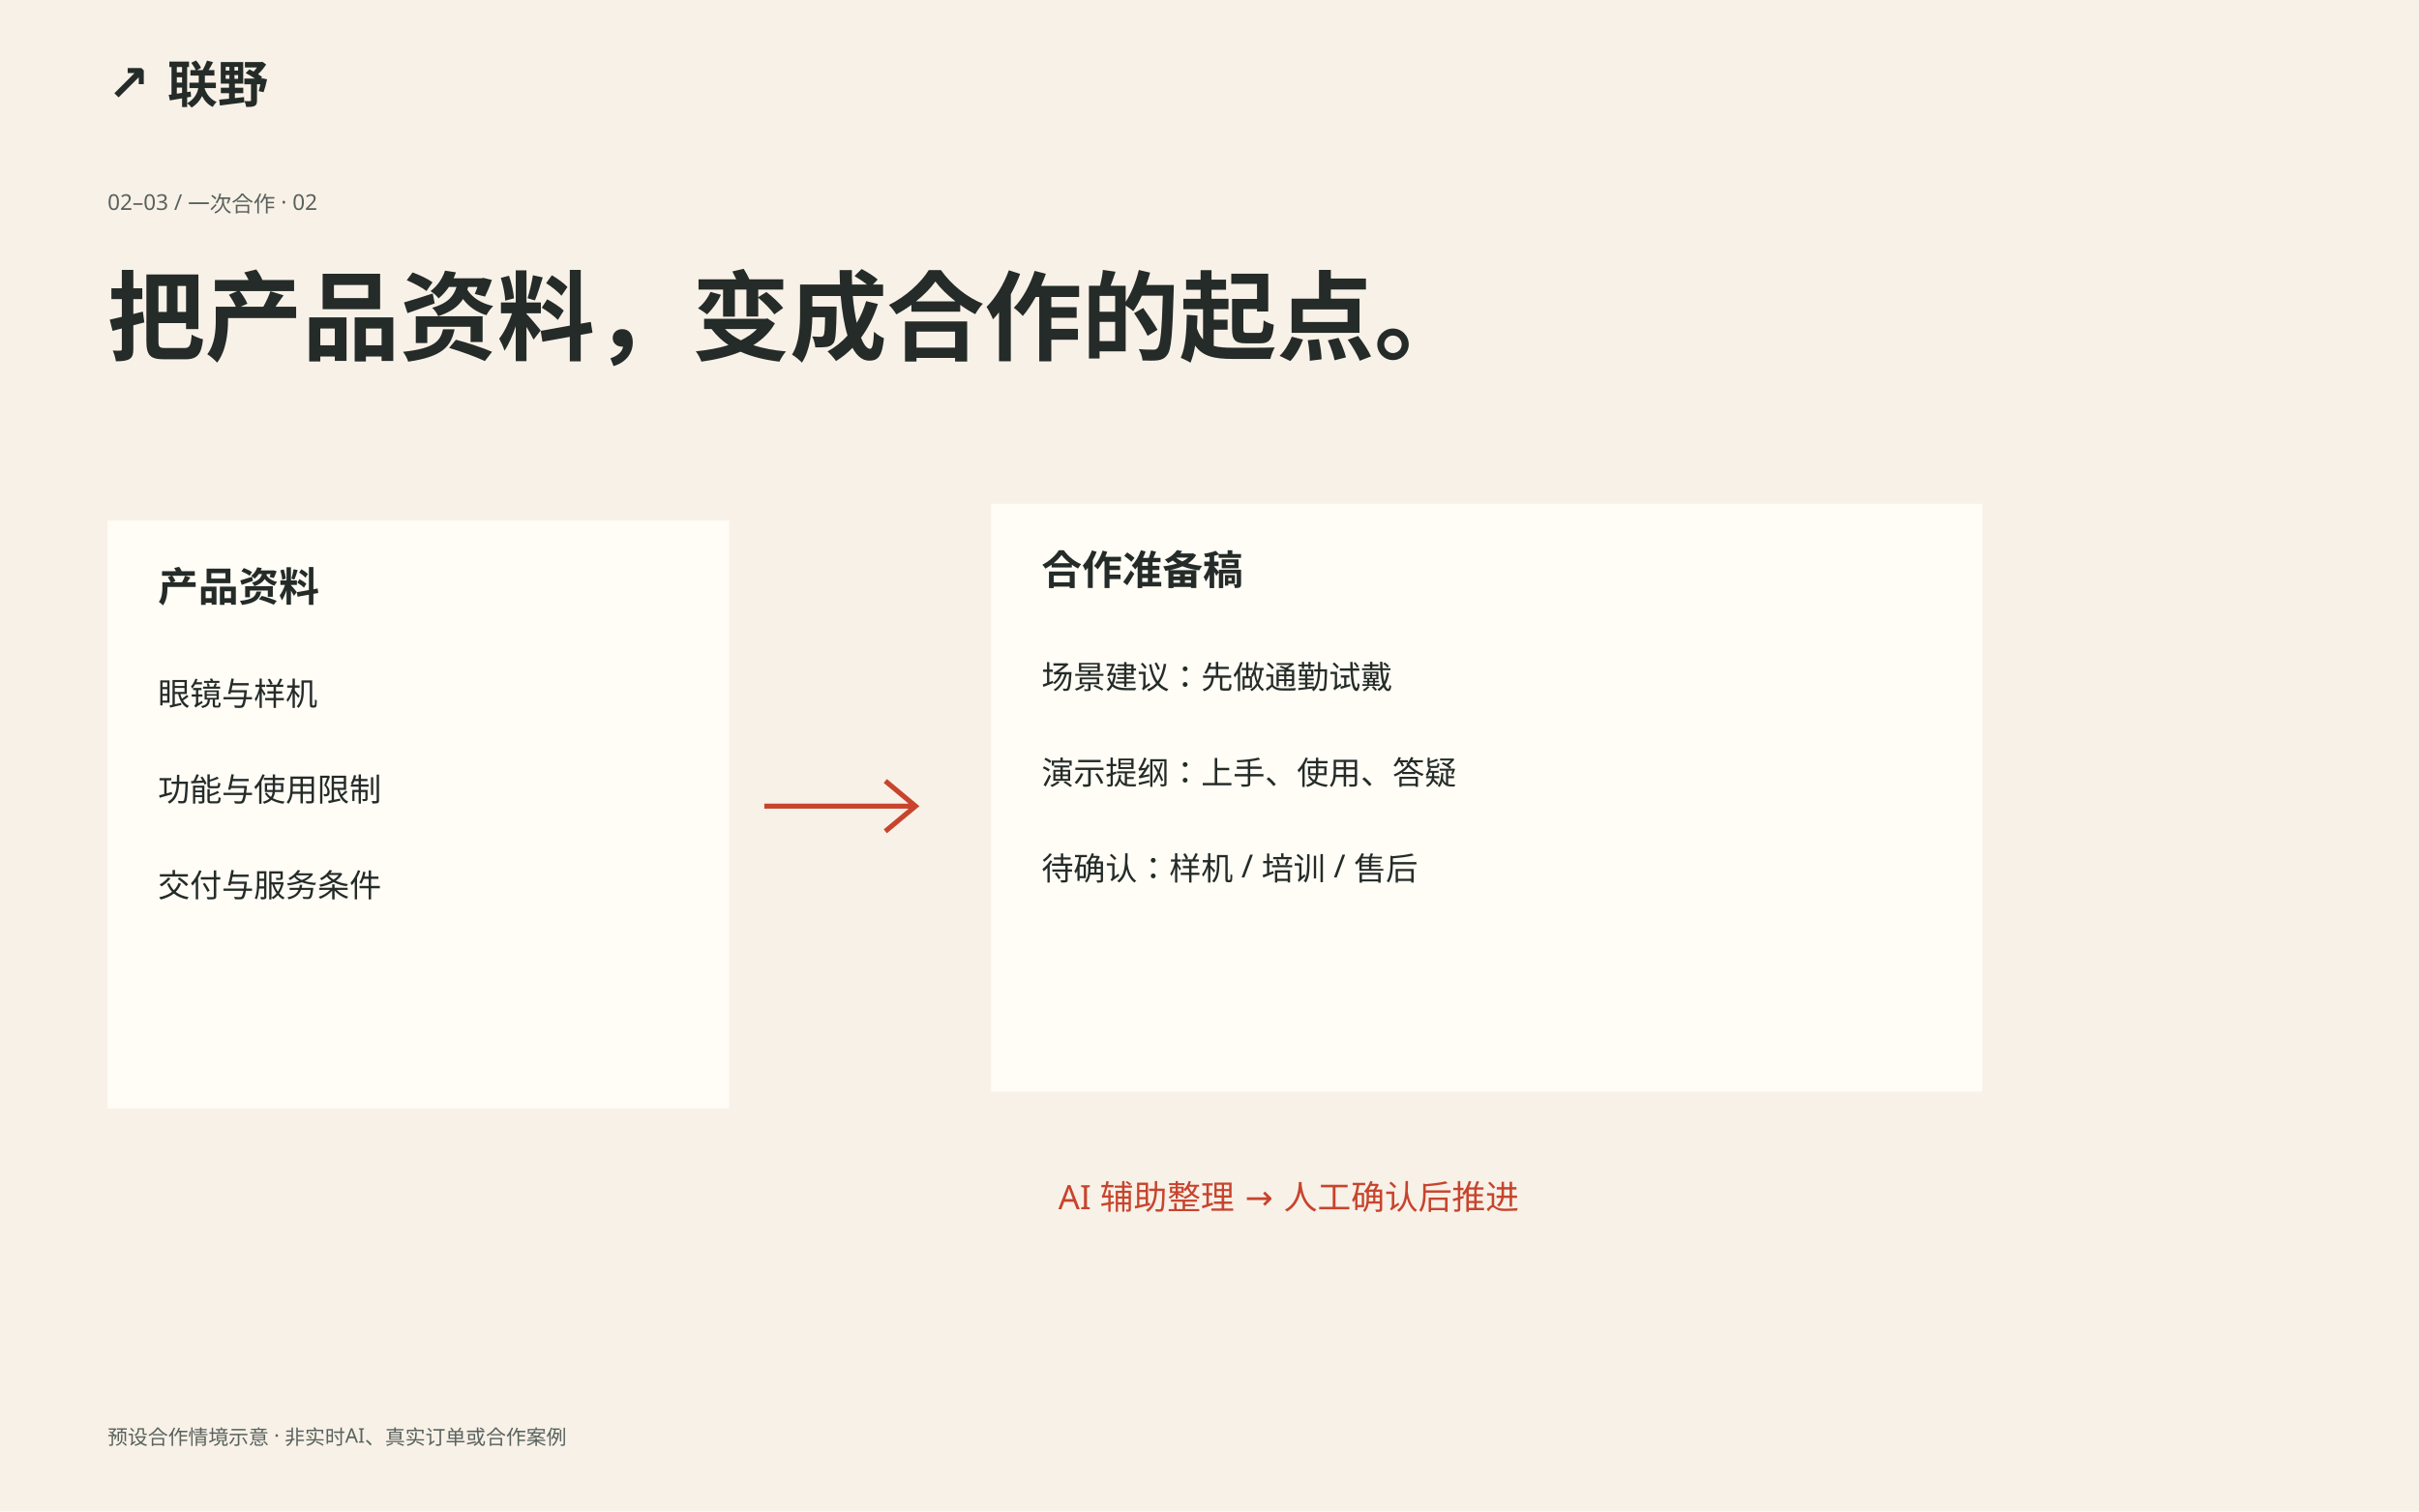
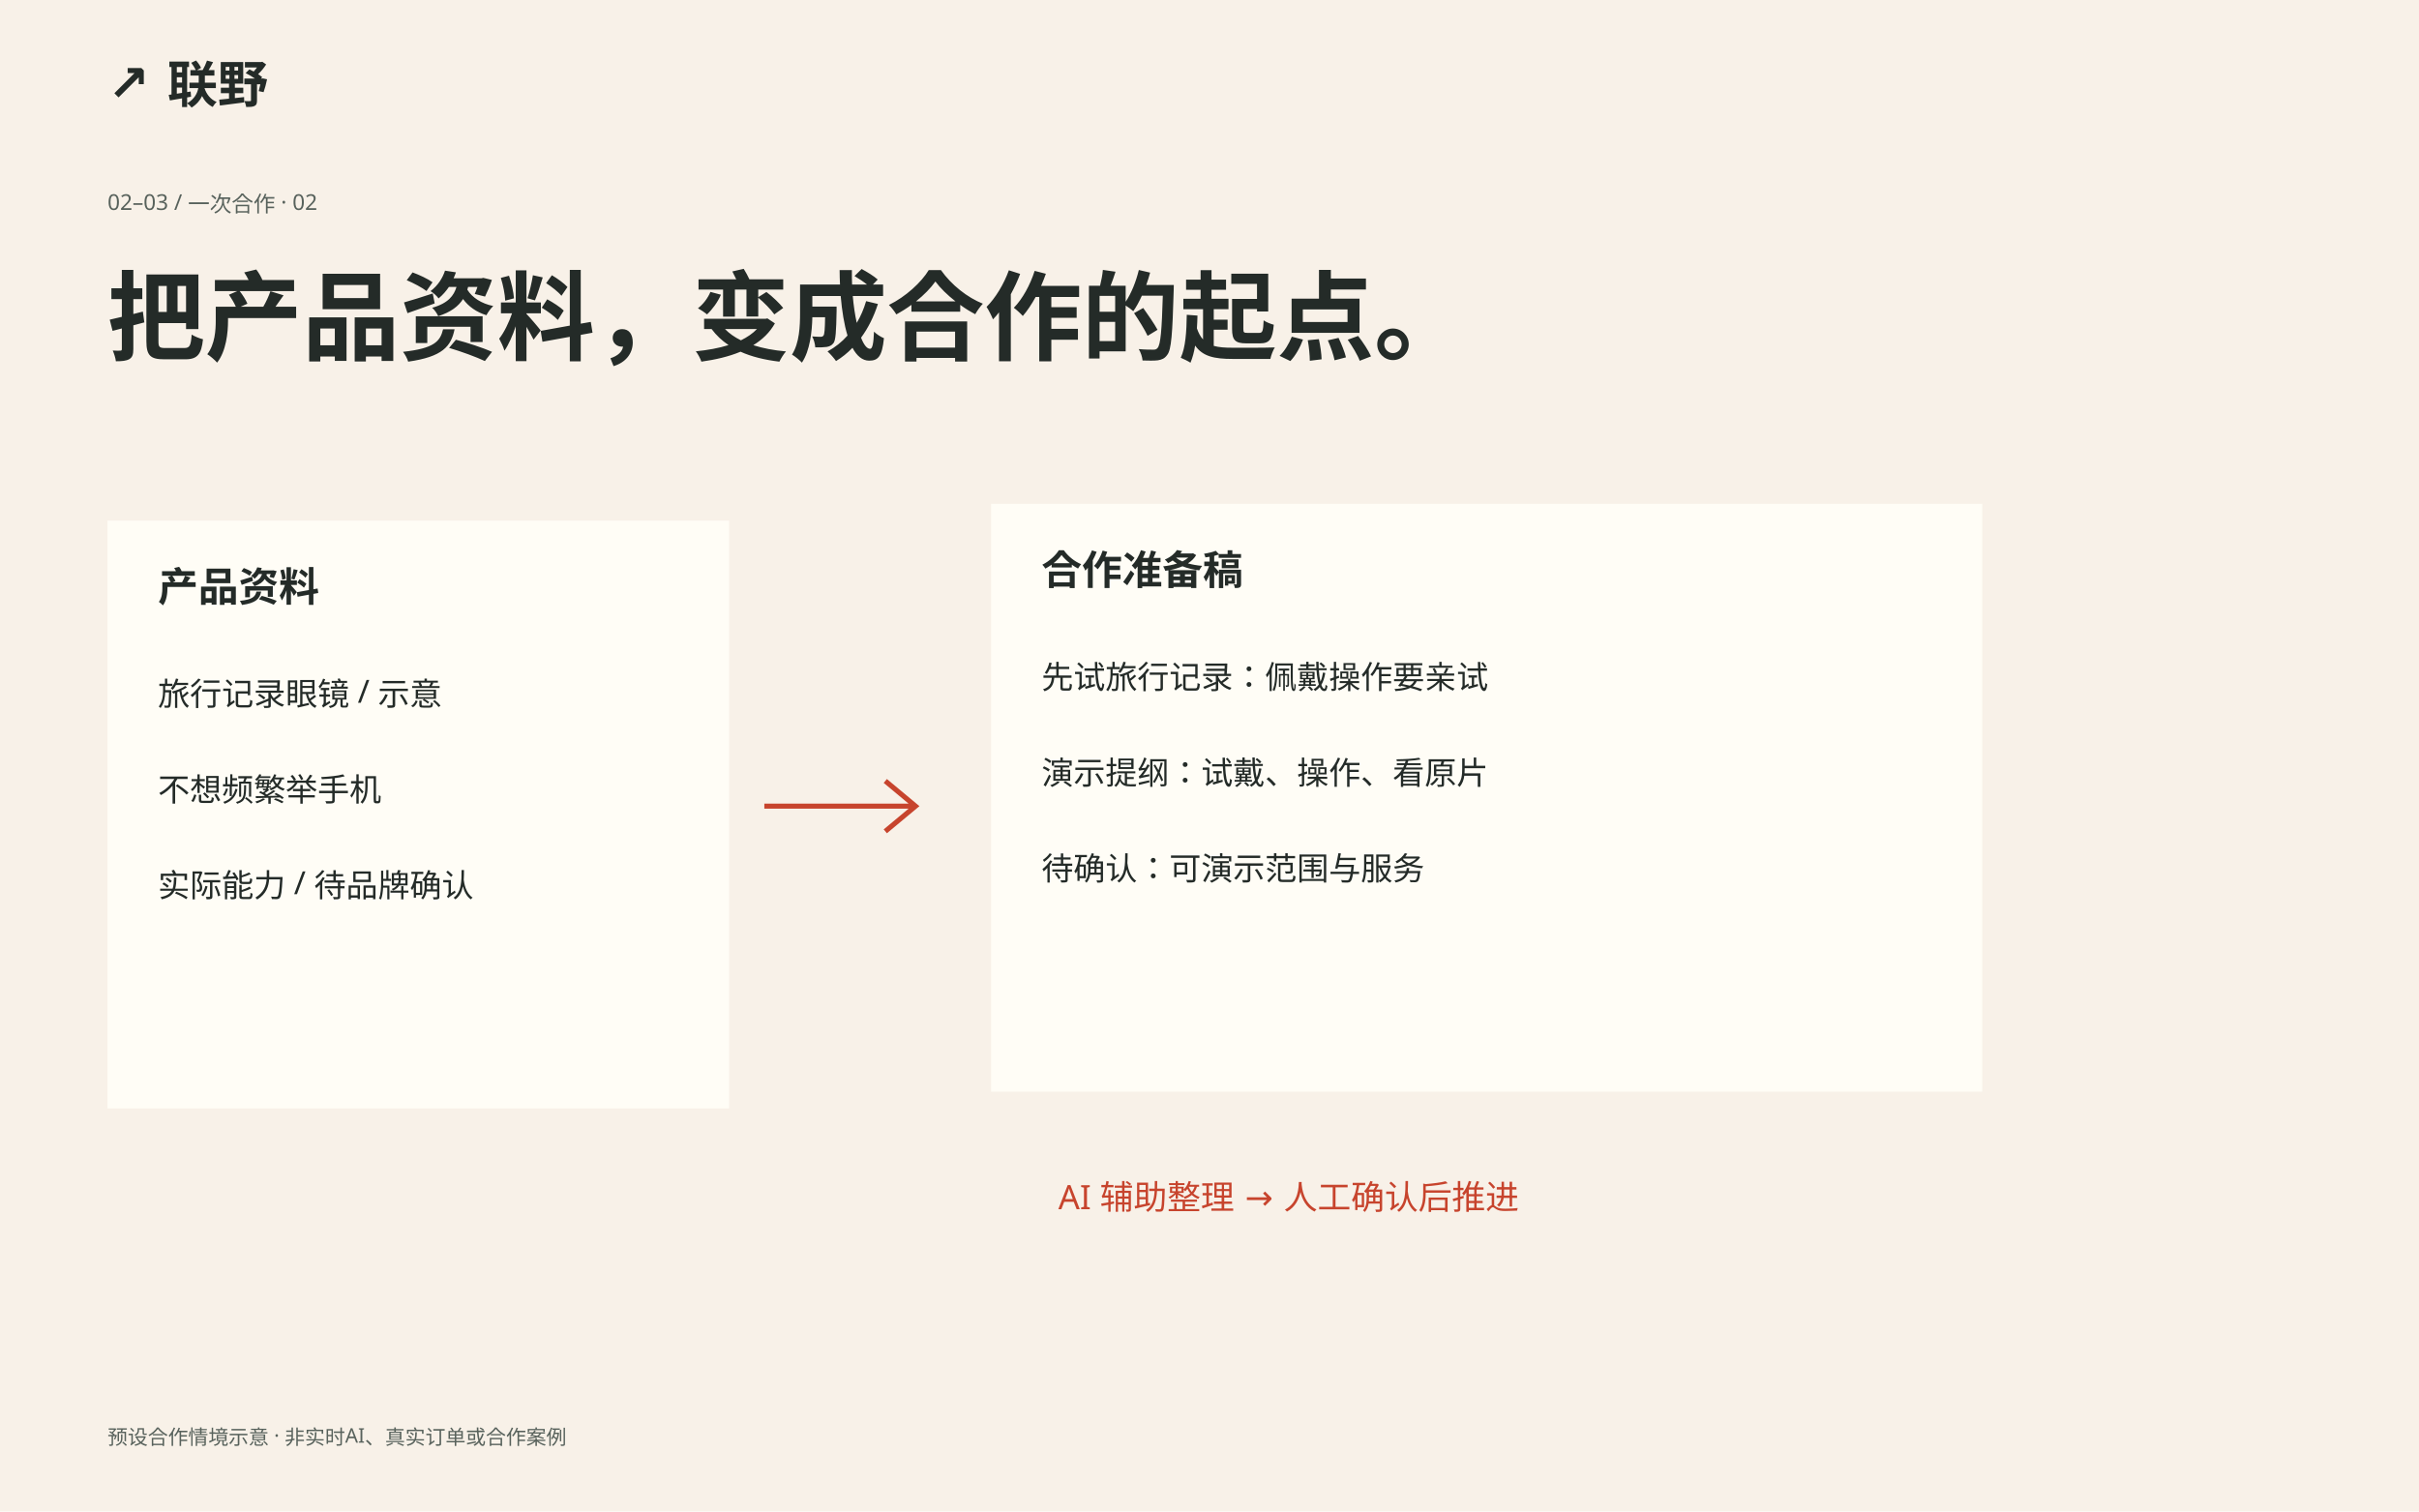
<svg xmlns="http://www.w3.org/2000/svg" width="1440" height="900">
  <rect x="0" y="0" width="1440" height="900" fill="#f8f1e8" rx="0" />
  <text x="64" y="60" font-size="30" fill="#242b28" font-weight="600" font-family="PingFang SC,sans-serif">↗ 联野</text>
  <text x="64" y="125" font-size="13" fill="#58625c" font-weight="400" font-family="PingFang SC,sans-serif">02–03 / 一次合作 · 02</text>
  <text x="64" y="210" font-size="58" fill="#242b28" font-weight="600" font-family="PingFang SC,sans-serif">把产品资料，变成合作的起点。</text>
  <rect x="64" y="310" width="370" height="350" fill="#fffdf6" rx="0" />
  <text x="94" y="358" font-size="24" fill="#242b28" font-weight="600" font-family="PingFang SC,sans-serif">产品资料</text>
-   <text x="94" y="420" font-size="19" fill="#242b28" font-weight="400" font-family="PingFang SC,sans-serif">眼镜与样机</text>
-   <text x="94" y="477" font-size="19" fill="#242b28" font-weight="400" font-family="PingFang SC,sans-serif">功能与使用限制</text>
-   <text x="94" y="534" font-size="19" fill="#242b28" font-weight="400" font-family="PingFang SC,sans-serif">交付与服务条件</text>
+   <text x="94" y="420" font-size="19" fill="#242b28" font-weight="400" font-family="PingFang SC,sans-serif">旅行记录眼镜 / 示意</text>
+   <text x="94" y="477" font-size="19" fill="#242b28" font-weight="400" font-family="PingFang SC,sans-serif">不想频繁举手机</text>
+   <text x="94" y="534" font-size="19" fill="#242b28" font-weight="400" font-family="PingFang SC,sans-serif">实际能力 / 待品牌确认</text>
  <path d="M455 480h90m-18-15 18 15-18 15" fill="none" stroke="#c7442d" stroke-width="3" />
  <rect x="590" y="300" width="590" height="350" fill="#fffdf6" rx="0" />
  <text x="620" y="348" font-size="24" fill="#242b28" font-weight="600" font-family="PingFang SC,sans-serif">合作准备稿</text>
-   <text x="620" y="410" font-size="19" fill="#242b28" font-weight="400" font-family="PingFang SC,sans-serif">场景建议：先做通勤试戴</text>
-   <text x="620" y="467" font-size="19" fill="#242b28" font-weight="400" font-family="PingFang SC,sans-serif">演示提纲：上手、使用、答疑</text>
-   <text x="620" y="524" font-size="19" fill="#242b28" font-weight="400" font-family="PingFang SC,sans-serif">待确认：样机 / 培训 / 售后</text>
+   <text x="620" y="410" font-size="19" fill="#242b28" font-weight="400" font-family="PingFang SC,sans-serif">先试旅行记录：佩戴操作要亲试</text>
+   <text x="620" y="467" font-size="19" fill="#242b28" font-weight="400" font-family="PingFang SC,sans-serif">演示提纲：试戴、操作、看原片</text>
+   <text x="620" y="524" font-size="19" fill="#242b28" font-weight="400" font-family="PingFang SC,sans-serif">待确认：可演示范围与服务</text>
  <text x="630" y="720" font-size="20" fill="#c7442d" font-weight="400" font-family="PingFang SC,sans-serif">AI 辅助整理 → 人工确认后推进</text>
  <text x="64" y="860" font-size="12" fill="#58625c" font-weight="400" font-family="PingFang SC,sans-serif">预设合作情境示意 · 非实时AI、真实订单或合作案例</text>
</svg>
